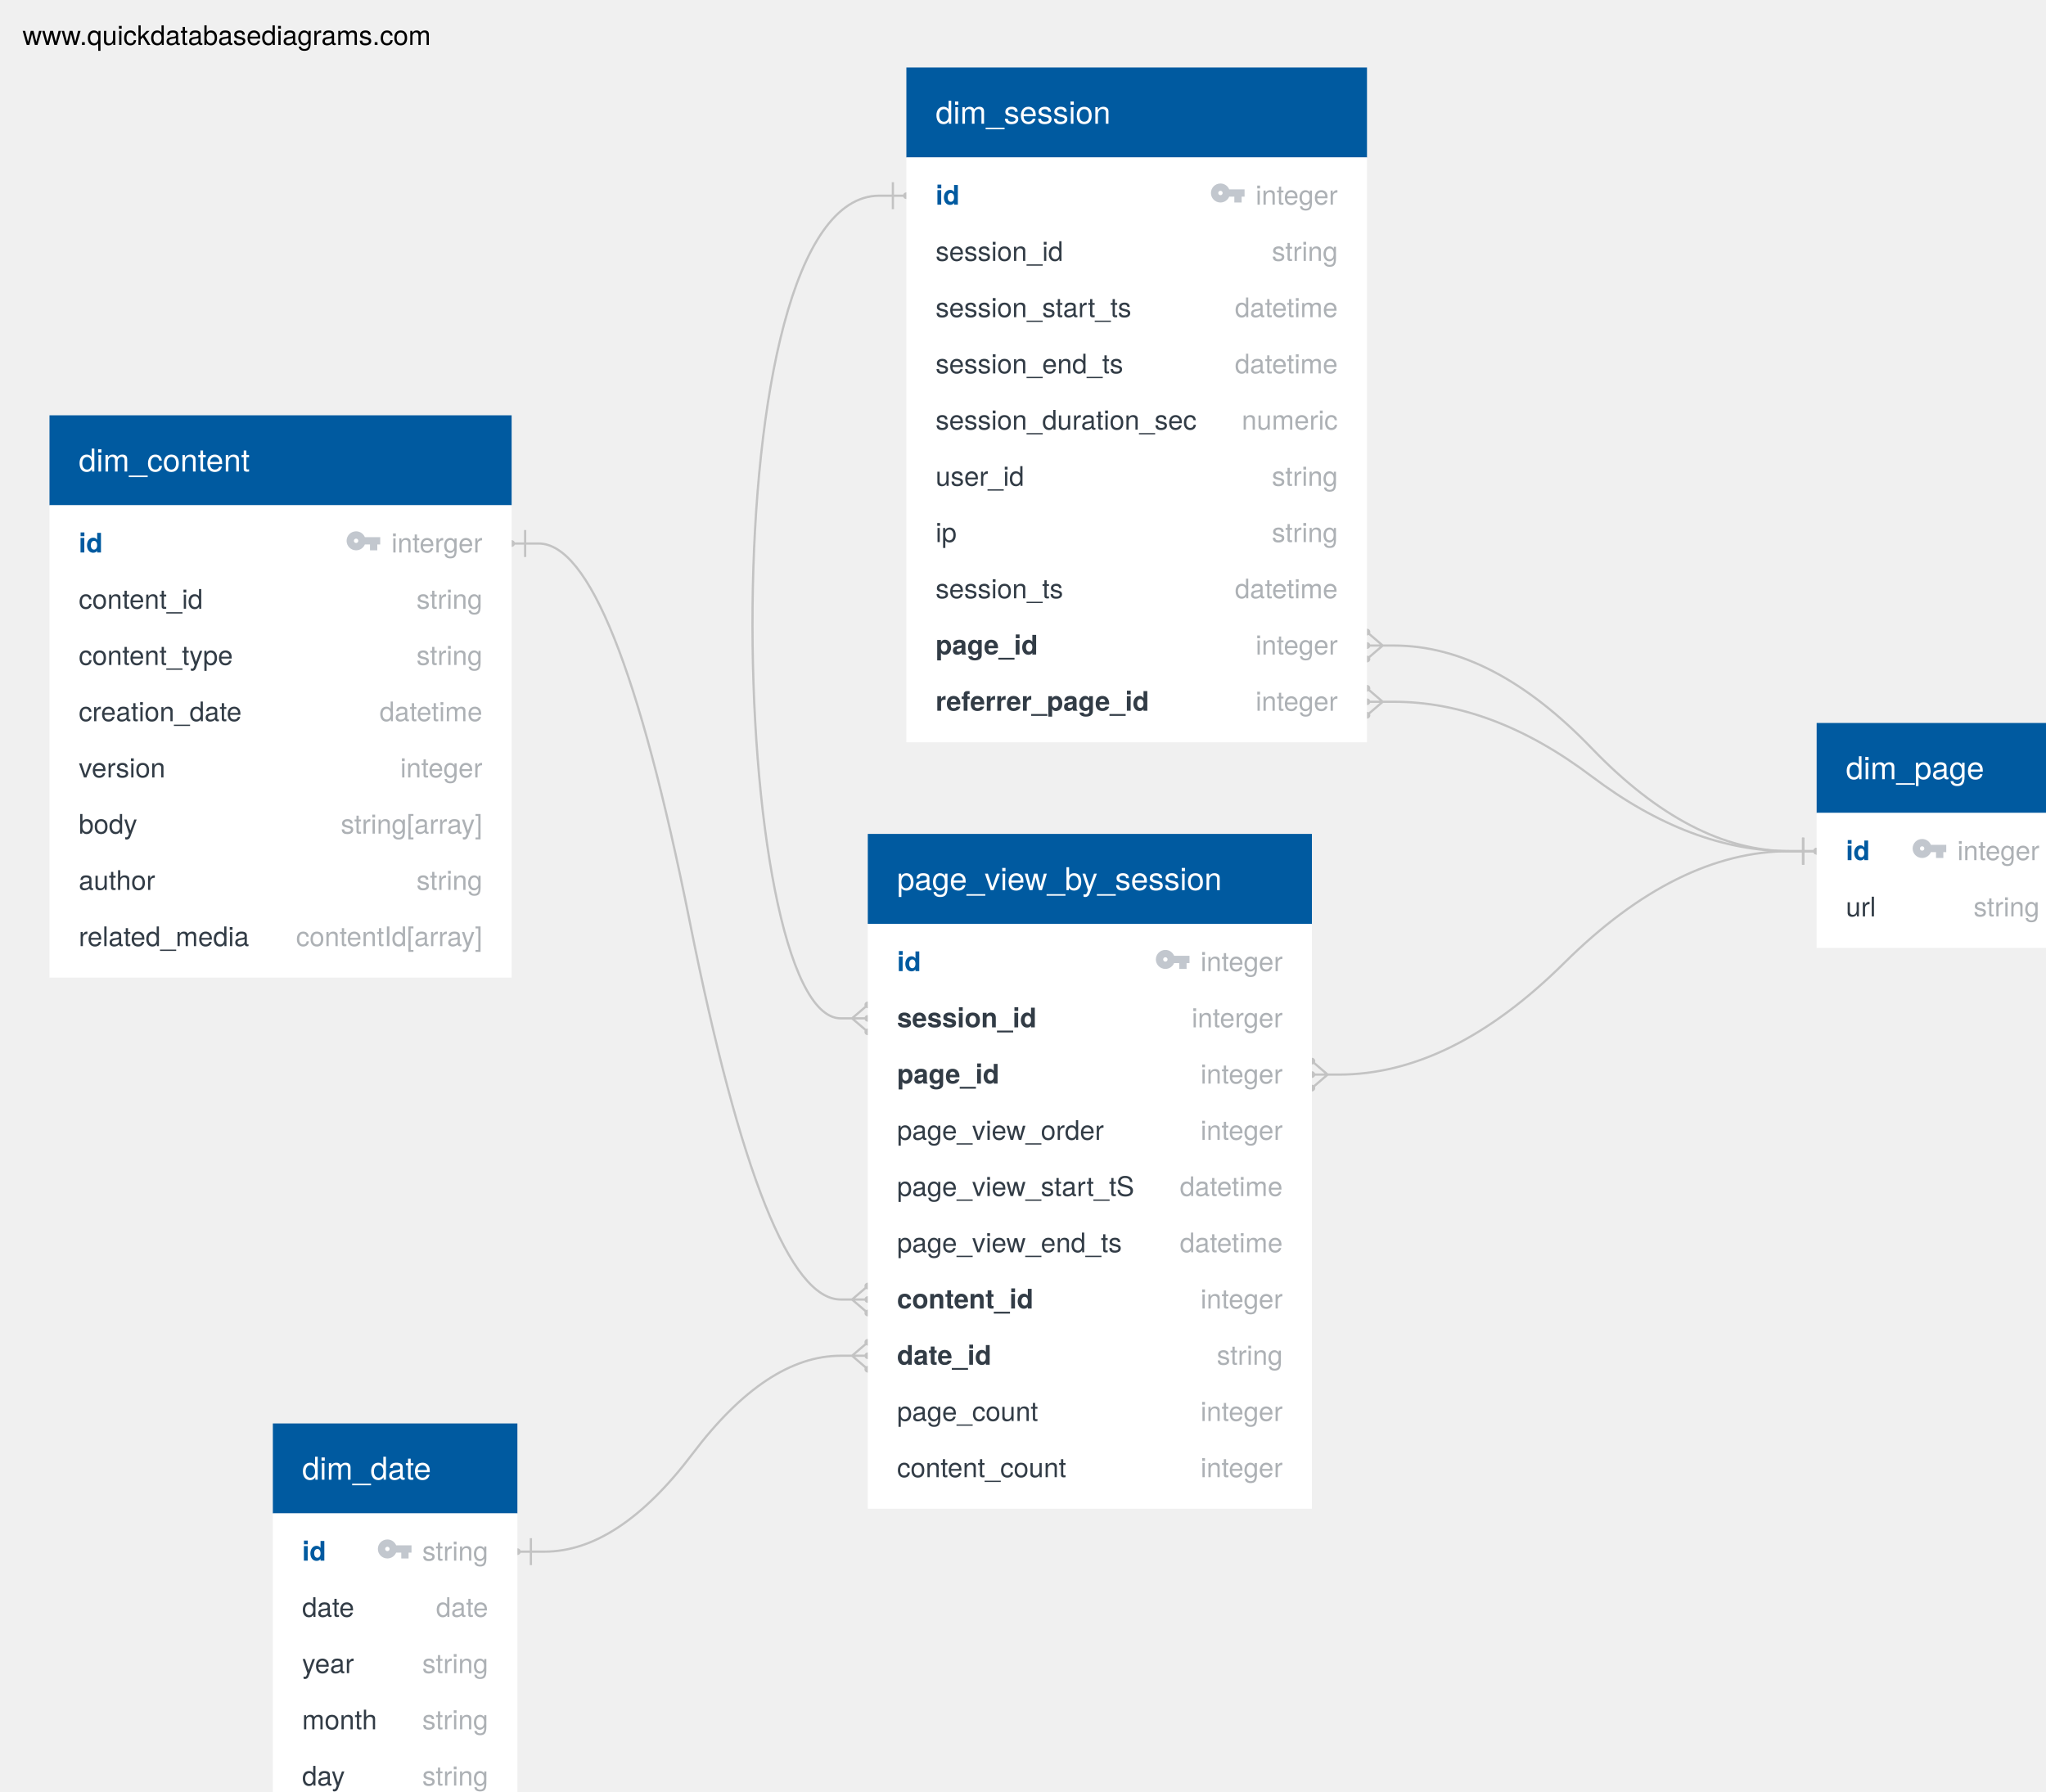
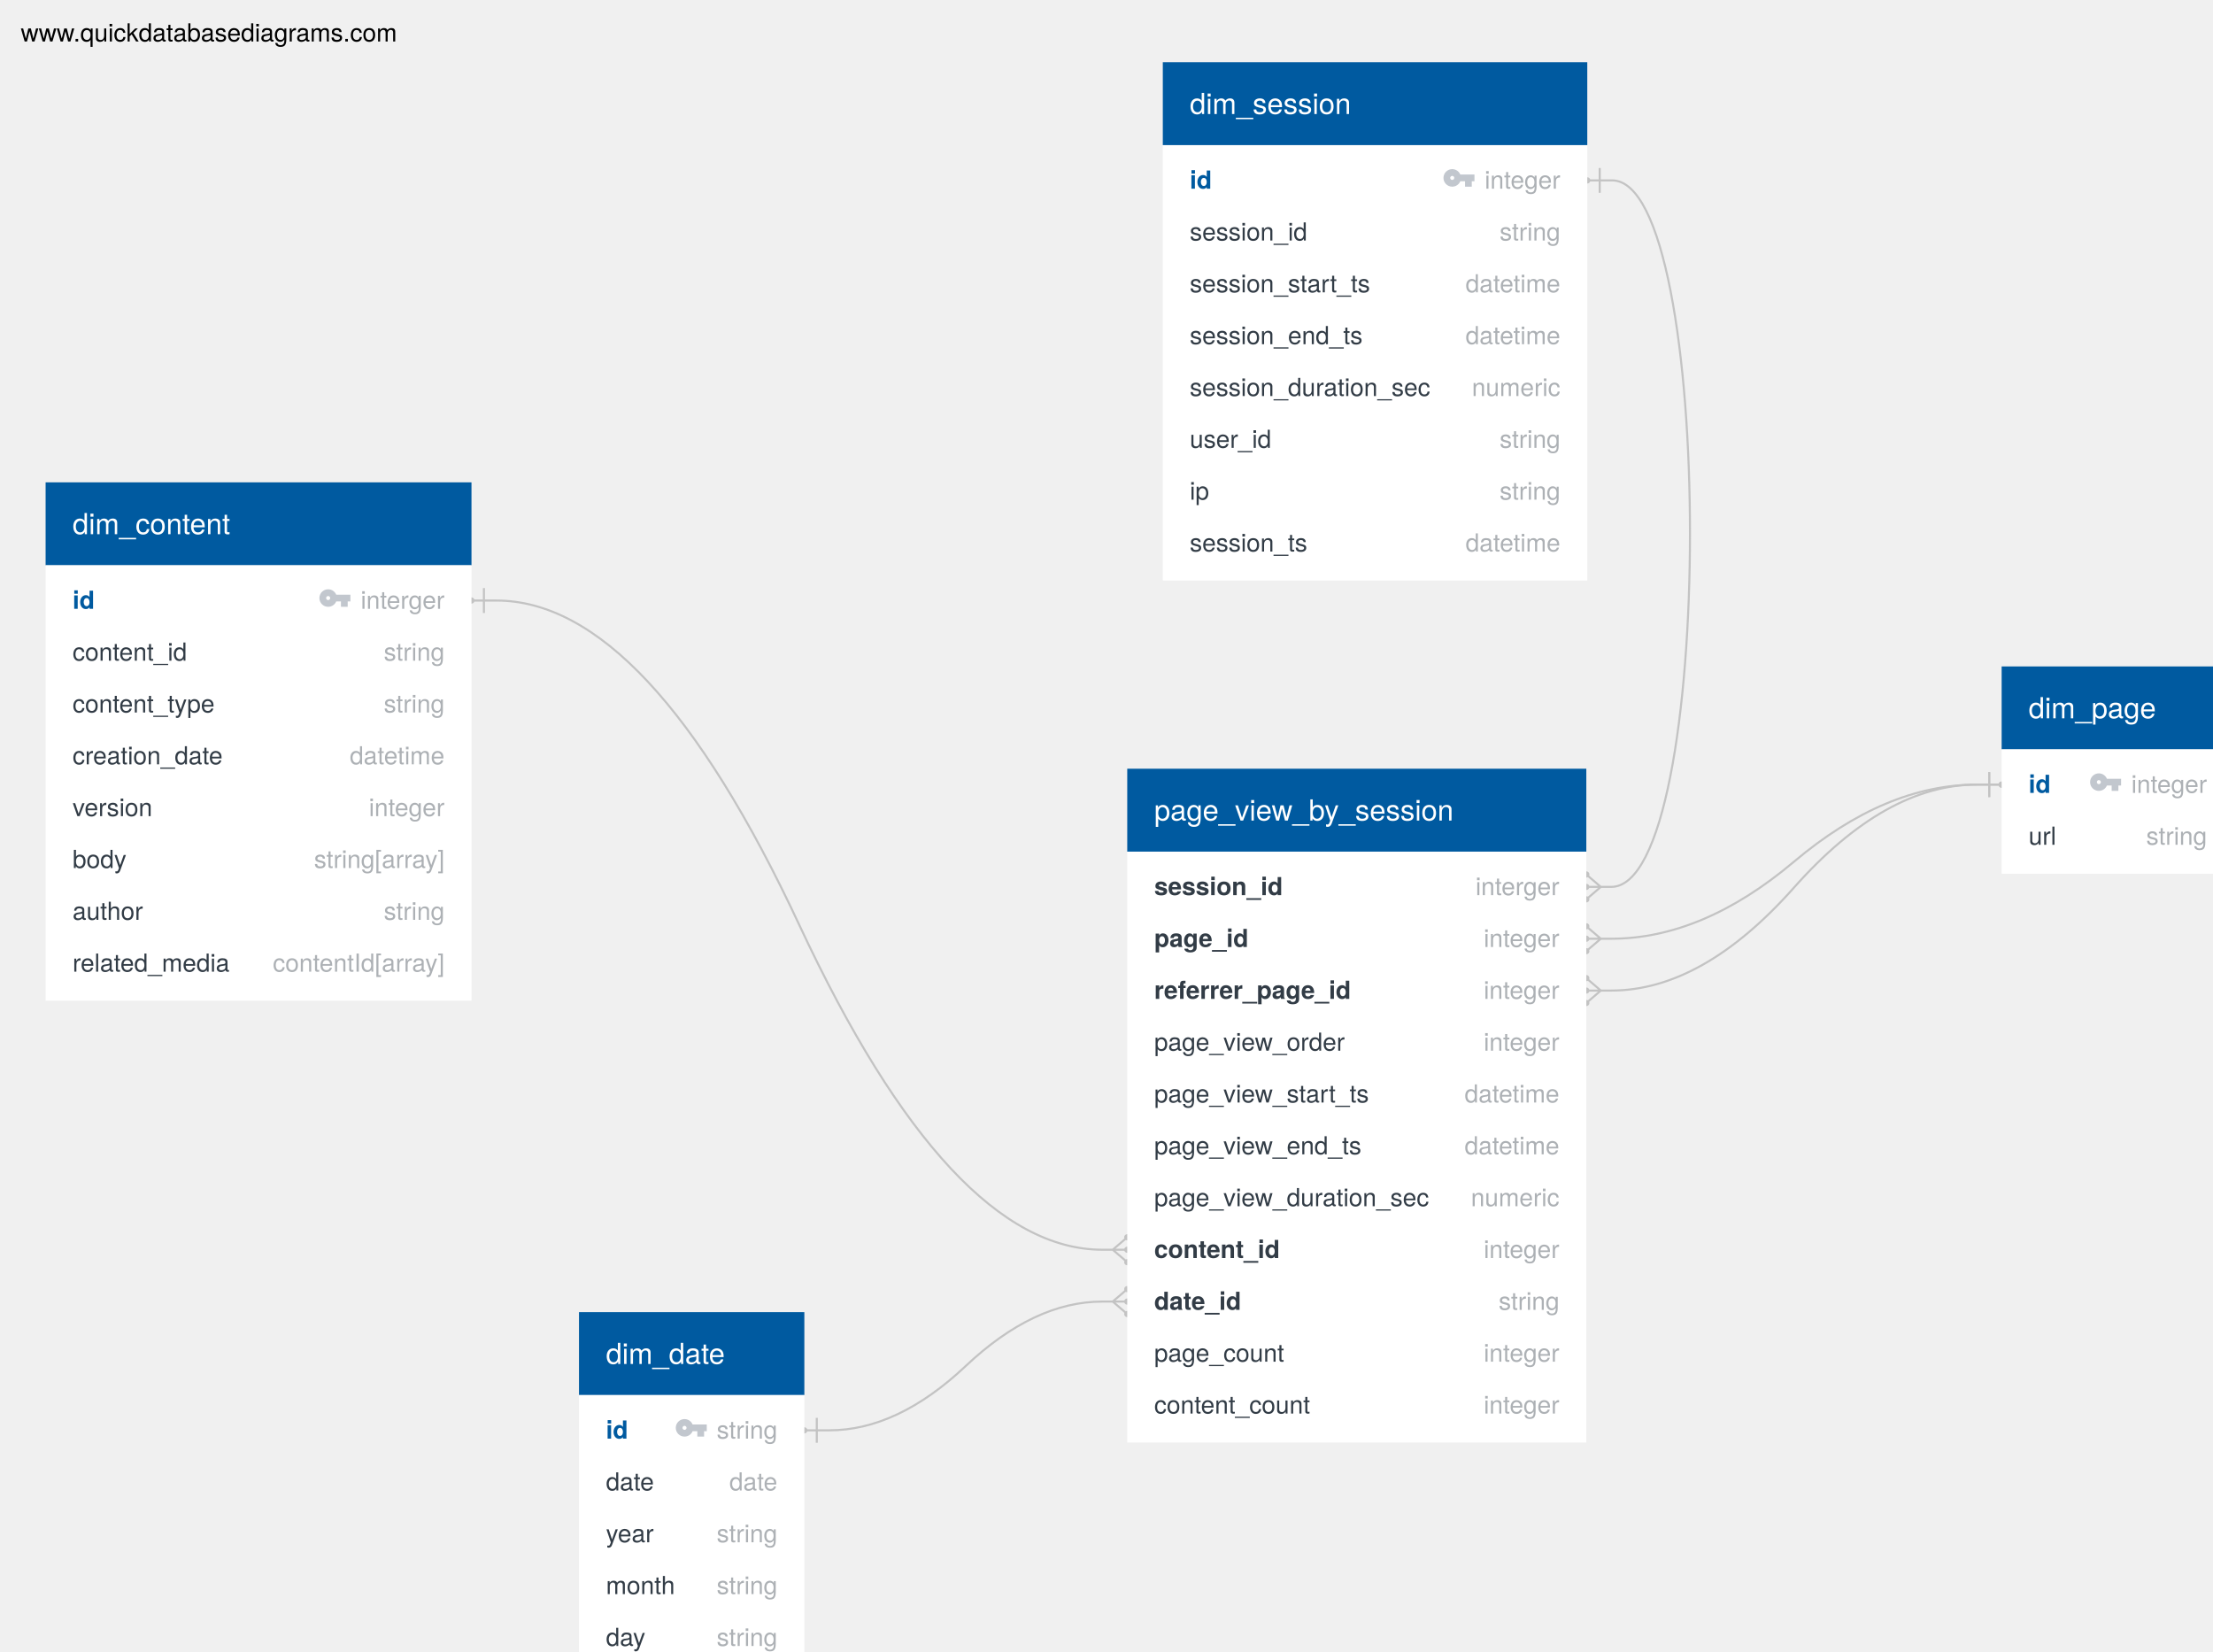
<svg xmlns="http://www.w3.org/2000/svg" class="diagram-root" style="background: #f5f6f6">
  <style>.diagram-root { font-family: "Helvetica Neue", sans-serif; font-size: 12px; } .t { overflow: visible; } .t-bg { y: 40; fill: #fff;   } .th { fill: #005aa0;   } .tht { fill: #fff; font-size: 14px;  } .tf { fill: #323c46; overflow: visible; } .tf.pk { fill: #005aa0; font-weight: bold; } .tf.fk { font-weight: bold; } .ty { fill: #adb1b5; font-weight: normal; text-anchor: end; } .r { fill: transparent; stroke: #c3c3c3; stroke-width: 1; } .l { stroke: 1; } .i { fill: #c2c7ce; stroke: #c2c7ce; } .i.ix { fill: #afb3b6; stroke: #000; } .fa { fill: transparent; overflow: visible; } .fa .bg.hover { fill: #f7f7f7; } .c { cy: 12; r: 4; stroke: #d2d2dc; fill: #d2d2dc; } .hr { fill: transparent; stroke: #323c46; stroke-opacity: 0.035; stroke-width: 13; } .dc { stroke: #fa5a3c; fill: #fa5a3c; } .x { stroke: white; stroke-width: 1; } .hl .th { fill: #1b9bff; } .hl .tht {  } .fhl .bg { fill: #e7f4ff; } .fhls .bg {  } .r.hl { stroke: #1b9bff; } .dim { opacity: 0.25; }</style>
-   <g class="drawing-wrapper" transform="translate(477.36, 93.39286) scale(1,1)">
+   <g class="drawing-wrapper" transform="translate(635.36, 93.39286) scale(1,1)">
    <g class="rs">
-       <path d="M 130.29 193.61 m -1, 0 a 1,1 0 1,0 2,0 a 1,1 0 1,0 -2,0 M 130.29 193.61 m -0.5, 0 a 0.5,0.5 0 1,0 1,0 a 0.5,0.5 0 1,0 -1,0  M130.29 193.61 L130.29 193.61 142.29 193.61 M 130.29 199.61 m -1, 0 a 1,1 0 1,0 2,0 a 1,1 0 1,0 -2,0 M 130.29 199.61 m -0.5, 0 a 0.5,0.5 0 1,0 1,0 a 0.5,0.5 0 1,0 -1,0  M130.29 199.61 L130.29 199.61 137.29 193.61 130.29 187.61 M 130.29 187.61 m -1, 0 a 1,1 0 1,0 2,0 a 1,1 0 1,0 -2,0 M 130.29 187.61 m -0.5, 0 a 0.5,0.5 0 1,0 1,0 a 0.5,0.5 0 1,0 -1,0  M142.29 193.61 Q 186.26 193.61, 230.23 239.32 T 318.174 285.034 M 330.174 285.034 m -1, 0 a 1,1 0 1,0 2,0 a 1,1 0 1,0 -2,0 M 330.174 285.034 m -0.5, 0 a 0.5,0.5 0 1,0 1,0 a 0.5,0.5 0 1,0 -1,0  M330.174 285.034 L330.174 285.034 318.174 285.034 M324.174 291.034 L324.174 291.034 324.174 279.034" id="h1539581934" class="r" />
-       <path d="M 130.29 218.61 m -1, 0 a 1,1 0 1,0 2,0 a 1,1 0 1,0 -2,0 M 130.29 218.61 m -0.5, 0 a 0.5,0.5 0 1,0 1,0 a 0.5,0.5 0 1,0 -1,0  M130.29 218.61 L130.29 218.61 142.29 218.61 M 130.29 224.61 m -1, 0 a 1,1 0 1,0 2,0 a 1,1 0 1,0 -2,0 M 130.29 224.61 m -0.5, 0 a 0.5,0.5 0 1,0 1,0 a 0.5,0.5 0 1,0 -1,0  M130.29 224.61 L130.29 224.61 137.29 218.61 130.29 212.61 M 130.29 212.61 m -1, 0 a 1,1 0 1,0 2,0 a 1,1 0 1,0 -2,0 M 130.29 212.61 m -0.5, 0 a 0.5,0.5 0 1,0 1,0 a 0.5,0.5 0 1,0 -1,0  M142.29 218.61 Q 186.26 218.61, 230.23 251.82 T 318.174 285.034 M 330.174 285.034 m -1, 0 a 1,1 0 1,0 2,0 a 1,1 0 1,0 -2,0 M 330.174 285.034 m -0.5, 0 a 0.5,0.5 0 1,0 1,0 a 0.5,0.5 0 1,0 -1,0  M330.174 285.034 L330.174 285.034 318.174 285.034 M324.174 291.034 L324.174 291.034 324.174 279.034" id="h2386657889" class="r" />
-       <path d="M -91.61 359.36 m -1, 0 a 1,1 0 1,0 2,0 a 1,1 0 1,0 -2,0 M -91.61 359.36 m -0.5, 0 a 0.5,0.5 0 1,0 1,0 a 0.5,0.5 0 1,0 -1,0  M-91.61 359.36 L-91.61 359.36 -103.61 359.36 M -91.61 365.36 m -1, 0 a 1,1 0 1,0 2,0 a 1,1 0 1,0 -2,0 M -91.61 365.36 m -0.5, 0 a 0.5,0.5 0 1,0 1,0 a 0.5,0.5 0 1,0 -1,0  M-91.61 365.36 L-91.61 365.36 -98.61 359.36 -91.61 353.36 M -91.61 353.36 m -1, 0 a 1,1 0 1,0 2,0 a 1,1 0 1,0 -2,0 M -91.61 353.36 m -0.5, 0 a 0.5,0.5 0 1,0 1,0 a 0.5,0.5 0 1,0 -1,0  M-103.61 359.36 C -153.61 359.36, -163.9 -6.39, -86.46 -6.39 M -74.46 -6.39 m -1, 0 a 1,1 0 1,0 2,0 a 1,1 0 1,0 -2,0 M -74.46 -6.39 m -0.5, 0 a 0.5,0.5 0 1,0 1,0 a 0.5,0.5 0 1,0 -1,0  M-74.46 -6.39 L-74.46 -6.39 -86.46 -6.39 M-80.46 -0.39 L-80.46 -0.39 -80.46 -12.39" id="h3009245016" class="r" />
-       <path d="M 105.81 384.36 m -1, 0 a 1,1 0 1,0 2,0 a 1,1 0 1,0 -2,0 M 105.81 384.36 m -0.5, 0 a 0.5,0.5 0 1,0 1,0 a 0.5,0.5 0 1,0 -1,0  M105.81 384.36 L105.81 384.36 117.81 384.36 M 105.81 390.36 m -1, 0 a 1,1 0 1,0 2,0 a 1,1 0 1,0 -2,0 M 105.81 390.36 m -0.5, 0 a 0.5,0.5 0 1,0 1,0 a 0.5,0.5 0 1,0 -1,0  M105.81 390.36 L105.81 390.36 112.81 384.36 105.81 378.36 M 105.81 378.36 m -1, 0 a 1,1 0 1,0 2,0 a 1,1 0 1,0 -2,0 M 105.81 378.36 m -0.5, 0 a 0.5,0.5 0 1,0 1,0 a 0.5,0.5 0 1,0 -1,0  M117.81 384.36 Q 167.9 384.36, 217.99 334.7 T 318.174 285.034 M 330.174 285.034 m -1, 0 a 1,1 0 1,0 2,0 a 1,1 0 1,0 -2,0 M 330.174 285.034 m -0.5, 0 a 0.5,0.5 0 1,0 1,0 a 0.5,0.5 0 1,0 -1,0  M330.174 285.034 L330.174 285.034 318.174 285.034 M324.174 291.034 L324.174 291.034 324.174 279.034" id="h1165223422" class="r" />
-       <path d="M -91.61 484.36 m -1, 0 a 1,1 0 1,0 2,0 a 1,1 0 1,0 -2,0 M -91.61 484.36 m -0.5, 0 a 0.5,0.5 0 1,0 1,0 a 0.5,0.5 0 1,0 -1,0  M-91.61 484.36 L-91.61 484.36 -103.61 484.36 M -91.61 490.36 m -1, 0 a 1,1 0 1,0 2,0 a 1,1 0 1,0 -2,0 M -91.61 490.36 m -0.5, 0 a 0.5,0.5 0 1,0 1,0 a 0.5,0.5 0 1,0 -1,0  M-91.61 490.36 L-91.61 490.36 -98.61 484.36 -91.61 478.36 M -91.61 478.36 m -1, 0 a 1,1 0 1,0 2,0 a 1,1 0 1,0 -2,0 M -91.61 478.36 m -0.5, 0 a 0.5,0.5 0 1,0 1,0 a 0.5,0.5 0 1,0 -1,0  M-103.61 484.36 Q -137.19 484.36, -170.77 316.31 T -237.93 148.25 M -249.93 148.25 m -1, 0 a 1,1 0 1,0 2,0 a 1,1 0 1,0 -2,0 M -249.93 148.25 m -0.5, 0 a 0.5,0.5 0 1,0 1,0 a 0.5,0.5 0 1,0 -1,0  M-249.93 148.25 L-249.93 148.25 -237.93 148.25 M-243.93 154.25 L-243.93 154.25 -243.93 142.25" id="h1870022231" class="r" />
-       <path d="M -91.61 509.36 m -1, 0 a 1,1 0 1,0 2,0 a 1,1 0 1,0 -2,0 M -91.61 509.36 m -0.5, 0 a 0.5,0.5 0 1,0 1,0 a 0.5,0.5 0 1,0 -1,0  M-91.61 509.36 L-91.61 509.36 -103.61 509.36 M -91.61 515.36 m -1, 0 a 1,1 0 1,0 2,0 a 1,1 0 1,0 -2,0 M -91.61 515.36 m -0.5, 0 a 0.5,0.5 0 1,0 1,0 a 0.5,0.5 0 1,0 -1,0  M-91.61 515.36 L-91.61 515.36 -98.61 509.36 -91.61 503.36 M -91.61 503.36 m -1, 0 a 1,1 0 1,0 2,0 a 1,1 0 1,0 -2,0 M -91.61 503.36 m -0.5, 0 a 0.5,0.5 0 1,0 1,0 a 0.5,0.5 0 1,0 -1,0  M-103.61 509.36 Q -136.55 509.36, -169.49 552.91 T -235.37 596.46 M -247.37 596.46 m -1, 0 a 1,1 0 1,0 2,0 a 1,1 0 1,0 -2,0 M -247.37 596.46 m -0.5, 0 a 0.5,0.5 0 1,0 1,0 a 0.5,0.5 0 1,0 -1,0  M-247.37 596.46 L-247.37 596.46 -235.37 596.46 M-241.37 602.46 L-241.37 602.46 -241.37 590.46" id="h678274418" class="r" />
+       <path d="M 129.83 334.36 m -1, 0 a 1,1 0 1,0 2,0 a 1,1 0 1,0 -2,0 M 129.83 334.36 m -0.5, 0 a 0.5,0.5 0 1,0 1,0 a 0.5,0.5 0 1,0 -1,0  M129.83 334.36 L129.83 334.36 141.83 334.36 M 129.83 340.36 m -1, 0 a 1,1 0 1,0 2,0 a 1,1 0 1,0 -2,0 M 129.83 340.36 m -0.5, 0 a 0.5,0.5 0 1,0 1,0 a 0.5,0.5 0 1,0 -1,0  M129.83 340.36 L129.83 340.36 136.83 334.36 129.83 328.36 M 129.83 328.36 m -1, 0 a 1,1 0 1,0 2,0 a 1,1 0 1,0 -2,0 M 129.83 328.36 m -0.5, 0 a 0.5,0.5 0 1,0 1,0 a 0.5,0.5 0 1,0 -1,0  M141.83 334.36 C 192.566 334.36, 192.29 -6.39, 142.29 -6.39 M 130.29 -6.39 m -1, 0 a 1,1 0 1,0 2,0 a 1,1 0 1,0 -2,0 M 130.29 -6.39 m -0.5, 0 a 0.5,0.5 0 1,0 1,0 a 0.5,0.5 0 1,0 -1,0  M130.29 -6.39 L130.29 -6.39 142.29 -6.39 M136.29 -0.39 L136.29 -0.39 136.29 -12.39" id="h3009245016" class="r" />
+       <path d="M 129.83 359.36 m -1, 0 a 1,1 0 1,0 2,0 a 1,1 0 1,0 -2,0 M 129.83 359.36 m -0.5, 0 a 0.5,0.5 0 1,0 1,0 a 0.5,0.5 0 1,0 -1,0  M129.83 359.36 L129.83 359.36 141.83 359.36 M 129.83 365.36 m -1, 0 a 1,1 0 1,0 2,0 a 1,1 0 1,0 -2,0 M 129.83 365.36 m -0.5, 0 a 0.5,0.5 0 1,0 1,0 a 0.5,0.5 0 1,0 -1,0  M129.83 365.36 L129.83 365.36 136.83 359.36 129.83 353.36 M 129.83 353.36 m -1, 0 a 1,1 0 1,0 2,0 a 1,1 0 1,0 -2,0 M 129.83 353.36 m -0.5, 0 a 0.5,0.5 0 1,0 1,0 a 0.5,0.5 0 1,0 -1,0  M141.83 359.36 Q 185.92 359.36, 230 322.2 T 318.17 285.03 M 330.17 285.03 m -1, 0 a 1,1 0 1,0 2,0 a 1,1 0 1,0 -2,0 M 330.17 285.03 m -0.5, 0 a 0.5,0.5 0 1,0 1,0 a 0.5,0.5 0 1,0 -1,0  M330.17 285.03 L330.17 285.03 318.17 285.03 M324.17 291.03 L324.17 291.03 324.17 279.03" id="h1165223422" class="r" />
+       <path d="M 129.83 384.36 m -1, 0 a 1,1 0 1,0 2,0 a 1,1 0 1,0 -2,0 M 129.83 384.36 m -0.5, 0 a 0.5,0.5 0 1,0 1,0 a 0.5,0.5 0 1,0 -1,0  M129.83 384.36 L129.83 384.36 141.83 384.36 M 129.83 390.36 m -1, 0 a 1,1 0 1,0 2,0 a 1,1 0 1,0 -2,0 M 129.83 390.36 m -0.5, 0 a 0.5,0.5 0 1,0 1,0 a 0.5,0.5 0 1,0 -1,0  M129.83 390.36 L129.83 390.36 136.83 384.36 129.83 378.36 M 129.83 378.36 m -1, 0 a 1,1 0 1,0 2,0 a 1,1 0 1,0 -2,0 M 129.83 378.36 m -0.5, 0 a 0.5,0.5 0 1,0 1,0 a 0.5,0.5 0 1,0 -1,0  M141.83 384.36 Q 185.92 384.36, 230 334.7 T 318.17 285.03 M 330.17 285.03 m -1, 0 a 1,1 0 1,0 2,0 a 1,1 0 1,0 -2,0 M 330.17 285.03 m -0.5, 0 a 0.5,0.5 0 1,0 1,0 a 0.5,0.5 0 1,0 -1,0  M330.17 285.03 L330.17 285.03 318.17 285.03 M324.17 291.03 L324.17 291.03 324.17 279.03" id="h4031899293" class="r" />
+       <path d="M -91.61 509.36 m -1, 0 a 1,1 0 1,0 2,0 a 1,1 0 1,0 -2,0 M -91.61 509.36 m -0.5, 0 a 0.5,0.5 0 1,0 1,0 a 0.5,0.5 0 1,0 -1,0  M-91.61 509.36 L-91.61 509.36 -103.61 509.36 M -91.61 515.36 m -1, 0 a 1,1 0 1,0 2,0 a 1,1 0 1,0 -2,0 M -91.61 515.36 m -0.5, 0 a 0.5,0.5 0 1,0 1,0 a 0.5,0.5 0 1,0 -1,0  M-91.61 515.36 L-91.61 515.36 -98.61 509.36 -91.61 503.36 M -91.61 503.36 m -1, 0 a 1,1 0 1,0 2,0 a 1,1 0 1,0 -2,0 M -91.61 503.36 m -0.5, 0 a 0.5,0.5 0 1,0 1,0 a 0.5,0.5 0 1,0 -1,0  M-103.61 509.36 Q -176.69 509.36, -249.77 352.81 T -395.93 196.25 M -407.93 196.25 m -1, 0 a 1,1 0 1,0 2,0 a 1,1 0 1,0 -2,0 M -407.93 196.25 m -0.5, 0 a 0.5,0.5 0 1,0 1,0 a 0.5,0.5 0 1,0 -1,0  M-407.93 196.25 L-407.93 196.25 -395.93 196.25 M-401.93 202.25 L-401.93 202.25 -401.93 190.25" id="h1870022231" class="r" />
+       <path d="M -91.61 534.36 m -1, 0 a 1,1 0 1,0 2,0 a 1,1 0 1,0 -2,0 M -91.61 534.36 m -0.5, 0 a 0.5,0.5 0 1,0 1,0 a 0.5,0.5 0 1,0 -1,0  M-91.61 534.36 L-91.61 534.36 -103.61 534.36 M -91.61 540.36 m -1, 0 a 1,1 0 1,0 2,0 a 1,1 0 1,0 -2,0 M -91.61 540.36 m -0.5, 0 a 0.5,0.5 0 1,0 1,0 a 0.5,0.5 0 1,0 -1,0  M-91.61 540.36 L-91.61 540.36 -98.61 534.36 -91.61 528.36 M -91.61 528.36 m -1, 0 a 1,1 0 1,0 2,0 a 1,1 0 1,0 -2,0 M -91.61 528.36 m -0.5, 0 a 0.5,0.5 0 1,0 1,0 a 0.5,0.5 0 1,0 -1,0  M-103.61 534.36 Q -136.55 534.36, -169.49 565.41 T -235.37 596.46 M -247.37 596.46 m -1, 0 a 1,1 0 1,0 2,0 a 1,1 0 1,0 -2,0 M -247.37 596.46 m -0.5, 0 a 0.5,0.5 0 1,0 1,0 a 0.5,0.5 0 1,0 -1,0  M-247.37 596.46 L-247.37 596.46 -235.37 596.46 M-241.37 602.46 L-241.37 602.46 -241.37 590.46" id="h678274418" class="r" />
    </g>
    <g class="hrs" />
    <g class="ts">
-       <svg width="204.75" height="300" x="-74.46" y="-63.39" id="h2271850269" class="t">
+       <svg width="204.75" height="250" x="-74.46" y="-63.39" id="h2271850269" class="t">
        <rect height="40" width="204.75" class="th" />
        <text x="13" y="25" class="tht">dim_session</text>
-         <rect height="260" width="204.75" class="t-bg" />
+         <rect height="210" width="204.75" class="t-bg" />
        <text x="13" y="61" class="tf pk">id<tspan x="191.75" class="ty">integer</tspan>
        </text>
        <path d="M7,14A2,2 0 0,1 5,12A2,2 0 0,1 7,10A2,2 0 0,1 9,12A2,2 0 0,1 7,14M12.65,10C11.83,7.67 9.61,6 7, 6A6, 6 0 0, 0 1, 12A6, 6 0 0, 0 7, 18C9.61, 18 11.83, 16.33 12.65, 14H17V18H21V14H23V10H12.65Z" class="i pk" transform="translate(135.0586, 48) scale(0.65)" />
        <text x="13" y="86" class="tf">session_id<tspan x="191.75" class="ty">string</tspan>
        </text>
        <text x="13" y="111" class="tf">session_start_ts<tspan x="191.75" class="ty">datetime</tspan>
        </text>
        <text x="13" y="136" class="tf">session_end_ts<tspan x="191.75" class="ty">datetime</tspan>
        </text>
        <text x="13" y="161" class="tf">session_duration_sec<tspan x="191.75" class="ty">numeric</tspan>
        </text>
        <text x="13" y="186" class="tf">user_id<tspan x="191.75" class="ty">string</tspan>
        </text>
        <text x="13" y="211" class="tf">ip<tspan x="191.75" class="ty">string</tspan>
        </text>
        <text x="13" y="236" class="tf">session_ts<tspan x="191.75" class="ty">datetime</tspan>
        </text>
-         <text x="13" y="261" class="tf fk">page_id<tspan x="191.75" class="ty">integer</tspan>
+       </svg>
+       <svg width="221.44" height="325" x="-91.61" y="277.36" id="h1824633244" class="t">
+         <rect height="40" width="221.44" class="th" />
+         <text x="13" y="25" class="tht">page_view_by_session</text>
+         <rect height="285" width="221.44" class="t-bg" />
+         <text x="13" y="61" class="tf fk">session_id<tspan x="208.44" class="ty">interger</tspan>
        </text>
-         <text x="13" y="286" class="tf fk">referrer_page_id<tspan x="191.75" class="ty">integer</tspan>
+         <text x="13" y="86" class="tf fk">page_id<tspan x="208.44" class="ty">integer</tspan>
+         </text>
+         <text x="13" y="111" class="tf fk">referrer_page_id<tspan x="208.44" class="ty">integer</tspan>
+         </text>
+         <text x="13" y="136" class="tf">page_view_order<tspan x="208.44" class="ty">integer</tspan>
+         </text>
+         <text x="13" y="161" class="tf">page_view_start_ts<tspan x="208.44" class="ty">datetime</tspan>
+         </text>
+         <text x="13" y="186" class="tf">page_view_end_ts<tspan x="208.44" class="ty">datetime</tspan>
+         </text>
+         <text x="13" y="211" class="tf">page_view_duration_sec<tspan x="208.44" class="ty">numeric</tspan>
+         </text>
+         <text x="13" y="236" class="tf fk">content_id<tspan x="208.44" class="ty">integer</tspan>
+         </text>
+         <text x="13" y="261" class="tf fk">date_id<tspan x="208.44" class="ty">string</tspan>
+         </text>
+         <text x="13" y="286" class="tf">page_count<tspan x="208.44" class="ty">integer</tspan>
+         </text>
+         <text x="13" y="311" class="tf">content_count<tspan x="208.44" class="ty">integer</tspan>
        </text>
      </svg>
-       <svg width="197.42" height="300" x="-91.61" y="277.36" id="h1824633244" class="t">
-         <rect height="40" width="197.42" class="th" />
-         <text x="13" y="25" class="tht">page_view_by_session</text>
-         <rect height="260" width="197.42" class="t-bg" />
-         <text x="13" y="61" class="tf pk">id<tspan x="184.42" class="ty">integer</tspan>
-         </text>
-         <path d="M7,14A2,2 0 0,1 5,12A2,2 0 0,1 7,10A2,2 0 0,1 9,12A2,2 0 0,1 7,14M12.65,10C11.83,7.67 9.61,6 7, 6A6, 6 0 0, 0 1, 12A6, 6 0 0, 0 7, 18C9.61, 18 11.83, 16.33 12.65, 14H17V18H21V14H23V10H12.65Z" class="i pk" transform="translate(127.7286, 48) scale(0.65)" />
-         <text x="13" y="86" class="tf fk">session_id<tspan x="184.42" class="ty">interger</tspan>
-         </text>
-         <text x="13" y="111" class="tf fk">page_id<tspan x="184.42" class="ty">integer</tspan>
-         </text>
-         <text x="13" y="136" class="tf">page_view_order<tspan x="184.42" class="ty">integer</tspan>
-         </text>
-         <text x="13" y="161" class="tf">page_view_start_tS<tspan x="184.42" class="ty">datetime</tspan>
-         </text>
-         <text x="13" y="186" class="tf">page_view_end_ts<tspan x="184.42" class="ty">datetime</tspan>
-         </text>
-         <text x="13" y="211" class="tf fk">content_id<tspan x="184.42" class="ty">integer</tspan>
-         </text>
-         <text x="13" y="236" class="tf fk">date_id<tspan x="184.42" class="ty">string</tspan>
-         </text>
-         <text x="13" y="261" class="tf">page_count<tspan x="184.42" class="ty">integer</tspan>
-         </text>
-         <text x="13" y="286" class="tf">content_count<tspan x="184.42" class="ty">integer</tspan>
-         </text>
-       </svg>
-       <svg width="112.03" height="100" x="330.174" y="228.034" id="h2826618795" class="t">
+       <svg width="112.03" height="100" x="330.17" y="228.03" id="h2826618795" class="t">
        <rect height="40" width="112.03" class="th" />
        <text x="13" y="25" class="tht">dim_page</text>
        <rect height="60" width="112.03" class="t-bg" />
        <text x="13" y="61" class="tf pk">id<tspan x="99.03" class="ty">integer</tspan>
        </text>
        <path d="M7,14A2,2 0 0,1 5,12A2,2 0 0,1 7,10A2,2 0 0,1 9,12A2,2 0 0,1 7,14M12.65,10C11.83,7.67 9.61,6 7, 6A6, 6 0 0, 0 1, 12A6, 6 0 0, 0 7, 18C9.61, 18 11.83, 16.33 12.65, 14H17V18H21V14H23V10H12.65Z" class="i pk" transform="translate(42.33859, 48) scale(0.65)" />
        <text x="13" y="86" class="tf">url<tspan x="99.03" class="ty">string</tspan>
        </text>
      </svg>
-       <svg width="205.43" height="250" x="-455.36" y="91.25" id="h1617933054" class="t">
+       <svg width="205.43" height="250" x="-613.36" y="139.25" id="h1617933054" class="t">
        <rect height="40" width="205.43" class="th" />
        <text x="13" y="25" class="tht">dim_content</text>
        <rect height="210" width="205.43" class="t-bg" />
        <text x="13" y="61" class="tf pk">id<tspan x="192.43" class="ty">interger</tspan>
        </text>
        <path d="M7,14A2,2 0 0,1 5,12A2,2 0 0,1 7,10A2,2 0 0,1 9,12A2,2 0 0,1 7,14M12.65,10C11.83,7.67 9.61,6 7, 6A6, 6 0 0, 0 1, 12A6, 6 0 0, 0 7, 18C9.61, 18 11.83, 16.33 12.65, 14H17V18H21V14H23V10H12.65Z" class="i pk" transform="translate(131.7425, 48) scale(0.65)" />
        <text x="13" y="86" class="tf">content_id<tspan x="192.43" class="ty">string</tspan>
        </text>
        <text x="13" y="111" class="tf">content_type<tspan x="192.43" class="ty">string</tspan>
        </text>
        <text x="13" y="136" class="tf">creation_date<tspan x="192.43" class="ty">datetime</tspan>
        </text>
        <text x="13" y="161" class="tf">version<tspan x="192.43" class="ty">integer</tspan>
        </text>
        <text x="13" y="186" class="tf">body<tspan x="192.43" class="ty">string[array]</tspan>
        </text>
        <text x="13" y="211" class="tf">author<tspan x="192.43" class="ty">string</tspan>
        </text>
        <text x="13" y="236" class="tf">related_media<tspan x="192.43" class="ty">contentId[array]</tspan>
        </text>
      </svg>
      <svg width="108.7" height="175" x="-356.07" y="539.46" id="h487611896" class="t">
        <rect height="40" width="108.7" class="th" />
        <text x="13" y="25" class="tht">dim_date</text>
        <rect height="135" width="108.7" class="t-bg" />
        <text x="13" y="61" class="tf pk">id<tspan x="95.7" class="ty">string</tspan>
        </text>
        <path d="M7,14A2,2 0 0,1 5,12A2,2 0 0,1 7,10A2,2 0 0,1 9,12A2,2 0 0,1 7,14M12.65,10C11.83,7.67 9.61,6 7, 6A6, 6 0 0, 0 1, 12A6, 6 0 0, 0 7, 18C9.61, 18 11.83, 16.33 12.65, 14H17V18H21V14H23V10H12.65Z" class="i pk" transform="translate(46.35625, 48) scale(0.65)" />
        <text x="13" y="86" class="tf">date<tspan x="95.7" class="ty">date</tspan>
        </text>
        <text x="13" y="111" class="tf">year<tspan x="95.7" class="ty">string</tspan>
        </text>
        <text x="13" y="136" class="tf">month<tspan x="95.7" class="ty">string</tspan>
        </text>
        <text x="13" y="161" class="tf">day<tspan x="95.7" class="ty">string</tspan>
        </text>
      </svg>
    </g>
  </g>
  <text class="qdbd-link" x="10" y="20">www.quickdatabasediagrams.com</text>
</svg>
